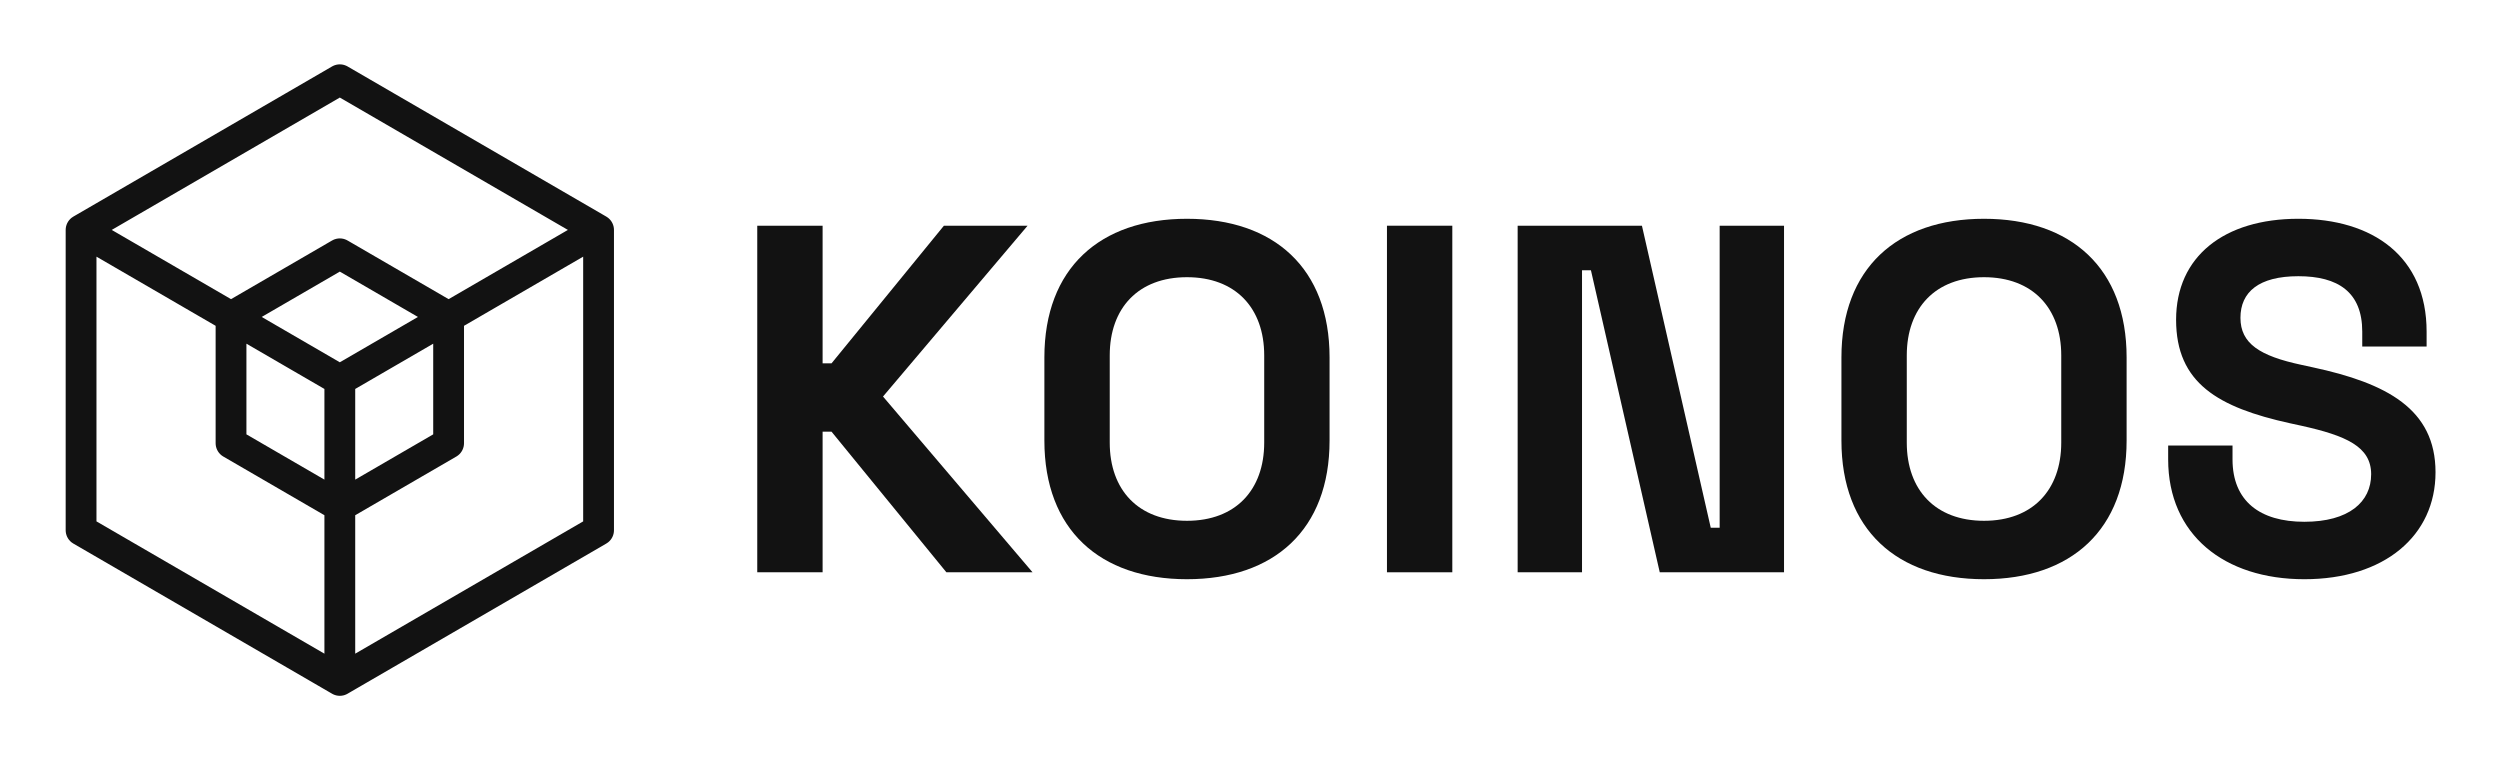
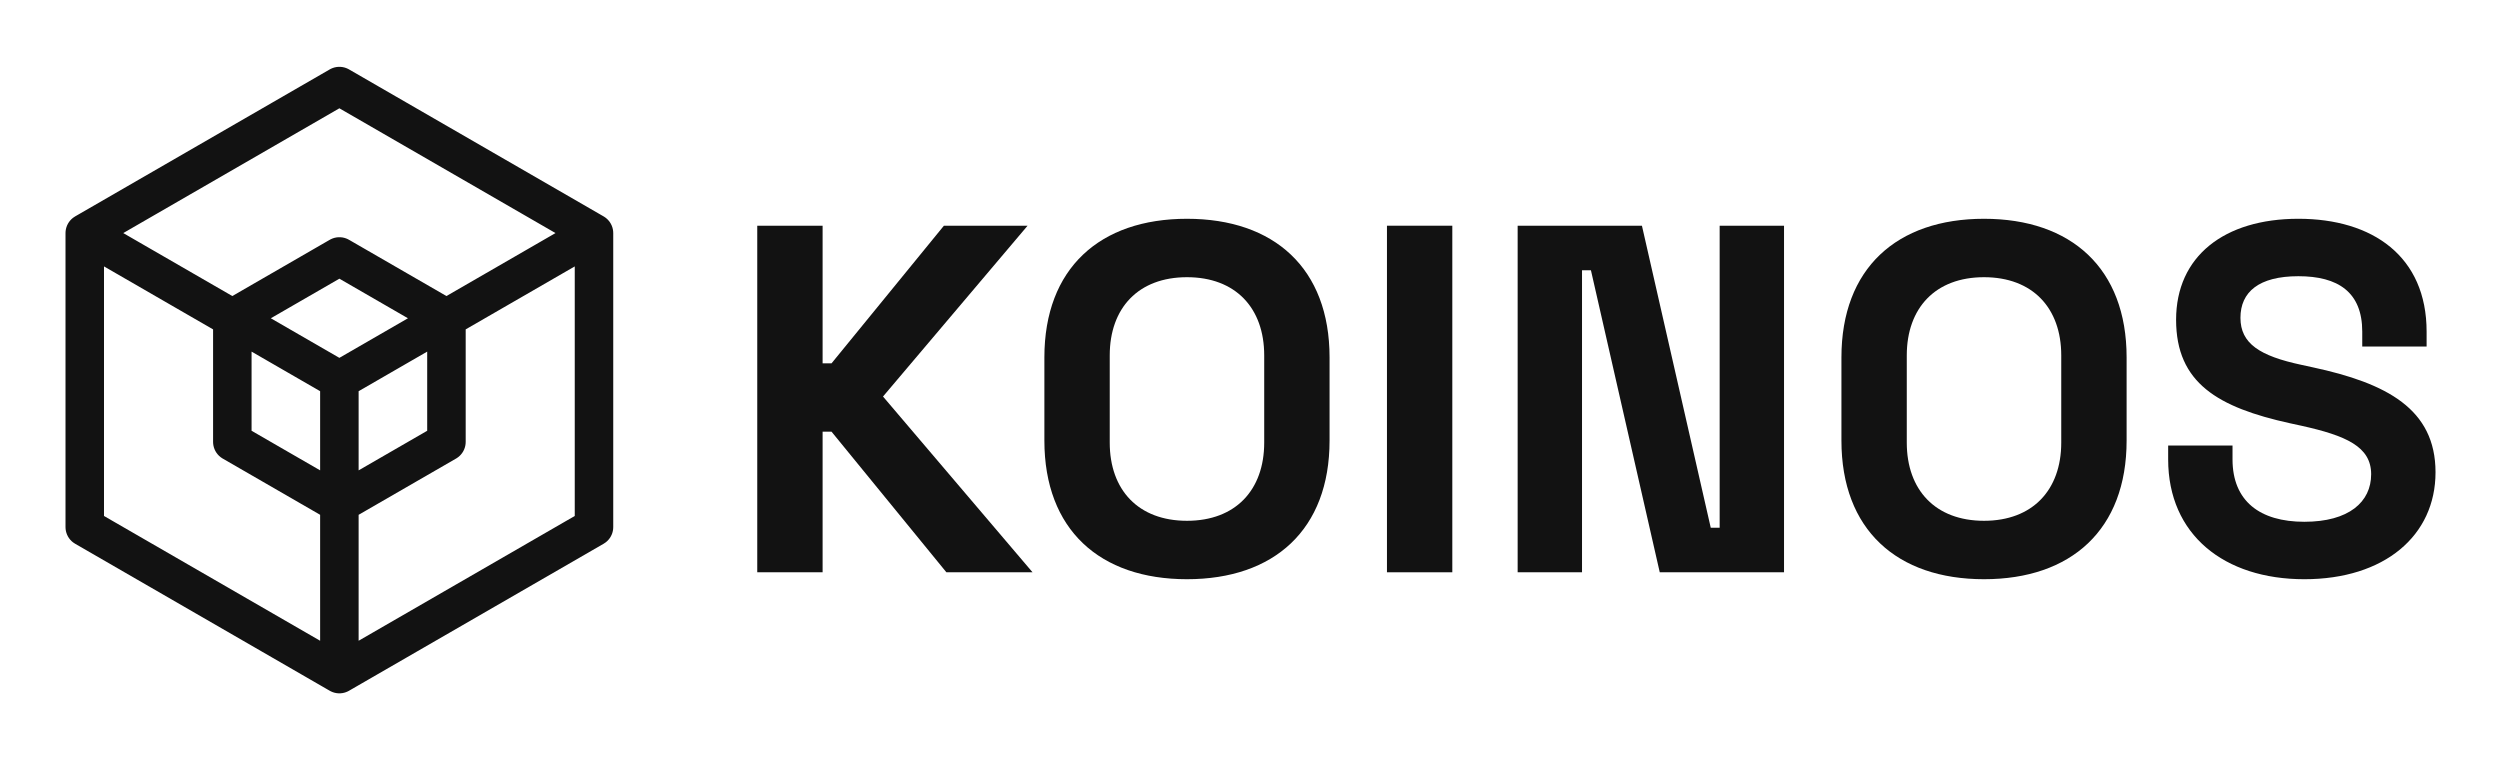
<svg xmlns="http://www.w3.org/2000/svg" id="Layer_1" viewBox="0 0 3896.94 1184.94">
  <defs>
-     <style>.cls-1{fill:none;stroke:#121212;stroke-linecap:round;stroke-linejoin:round;stroke-width:48px;}.cls-2{fill:#121212;}</style>
+     <style>.cls-1{fill:none;stroke:#121212;stroke-linecap:round;stroke-linejoin:round;stroke-width:60px;}.cls-2{fill:#121212;}</style>
  </defs>
-   <path class="cls-1" d="M529.7,124.32l403.33,234.07v468.15l-403.33,234.07-403.33-234.07v-468.15l403.33-234.07ZM360.12,494.05v196.83l169.58,98.42,169.58-98.42v-196.83l-169.58-98.42-169.58,98.42ZM529.7,592.47v468.15M127.48,359.04l402.22,233.43,403.33-234.07" />
  <path class="cls-2" d="M1180.39,351.83h101.87v214.55h13.9l175.18-214.55h130.43l-225.35,266.26,233.07,273.97h-134.29l-179.04-219.18h-13.9v219.18h-101.87V351.83Z" />
  <path class="cls-2" d="M1627.96,686.77v-129.65c0-138.92,86.43-216.09,222.26-216.09s222.27,77.18,222.27,216.09v129.65c0,138.92-86.44,216.09-222.27,216.09s-222.26-77.18-222.26-216.09ZM1970.62,689.86v-135.83c0-74.09-44.77-121.94-120.4-121.94s-120.39,47.85-120.39,121.94v135.83c0,74.09,44.76,121.94,120.39,121.94s120.4-47.85,120.4-121.94Z" />
  <path class="cls-2" d="M2161.96,351.83h101.87v540.23h-101.87V351.83Z" />
  <path class="cls-2" d="M2365.68,351.83h193.72l107.27,470.77h13.89v-470.77h100.33v540.23h-193.72l-107.27-470.77h-13.89v470.77h-100.33V351.83Z" />
  <path class="cls-2" d="M2870.38,686.77v-129.65c0-138.92,86.43-216.09,222.26-216.09s222.27,77.18,222.27,216.09v129.65c0,138.92-86.44,216.09-222.27,216.09s-222.26-77.18-222.26-216.09ZM3213.03,689.86v-135.83c0-74.09-44.77-121.94-120.4-121.94s-120.39,47.85-120.39,121.94v135.83c0,74.09,44.76,121.94,120.39,121.94s120.4-47.85,120.4-121.94Z" />
  <path class="cls-2" d="M3379.68,716.1v-21.61h100.32v21.61c0,64.83,42.45,97.24,111.91,97.24s104.19-30.87,104.19-74.09-39.35-60.19-108.81-75.63l-17.75-3.86c-111.91-24.7-177.5-62.51-177.5-161.3s74.86-157.44,190.62-157.44,199.88,58.66,199.88,175.96v23.15h-100.32v-23.15c0-61.74-37.82-86.43-99.56-86.43s-90.3,24.7-90.3,64.83,30.1,59.42,94.93,73.32l17.74,3.86c115,24.7,191.4,64.83,191.4,163.61s-79.49,166.7-204.52,166.7-212.23-69.46-212.23-186.77Z" />
+   <path class="cls-1" d="M529.01,134.16l396.89,229.15v458.3l-396.89,229.15-396.9-229.15v-458.3l396.9-229.15ZM362.14,496.11v192.69l166.88,96.35,166.88-96.35v-192.69l-166.88-96.35-166.88,96.35ZM529.01,592.45v458.3M133.21,363.94l395.8,228.52,396.89-229.15" />
</svg>
